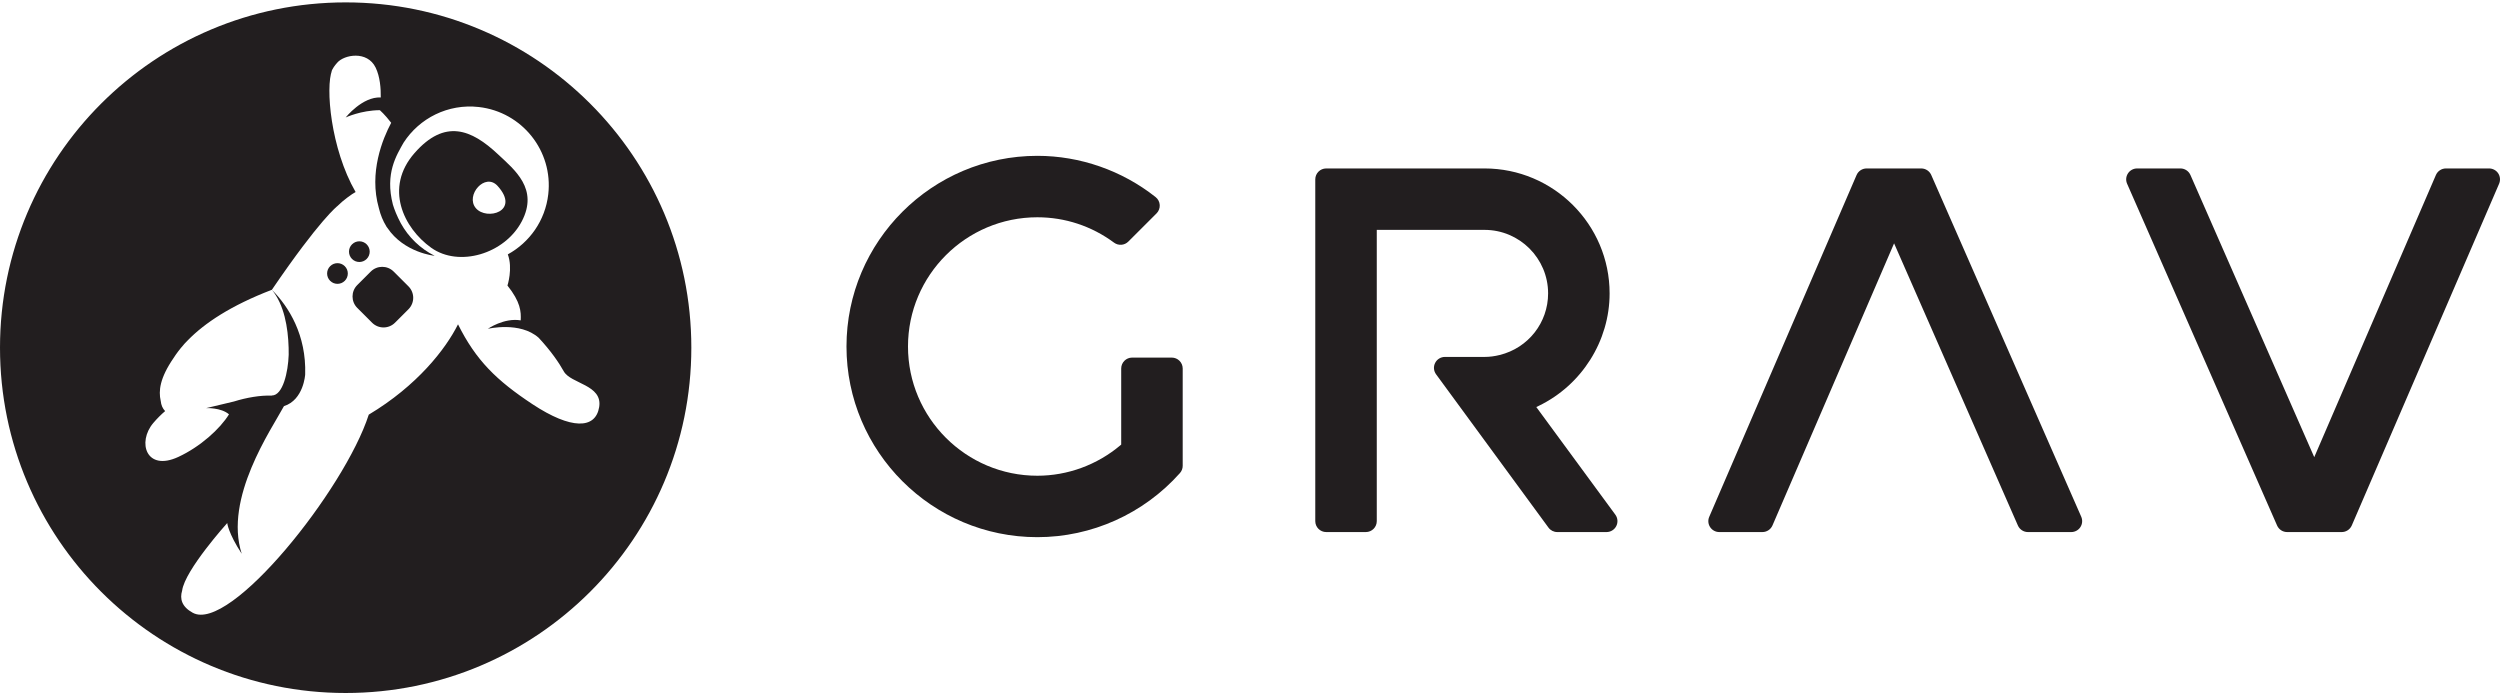
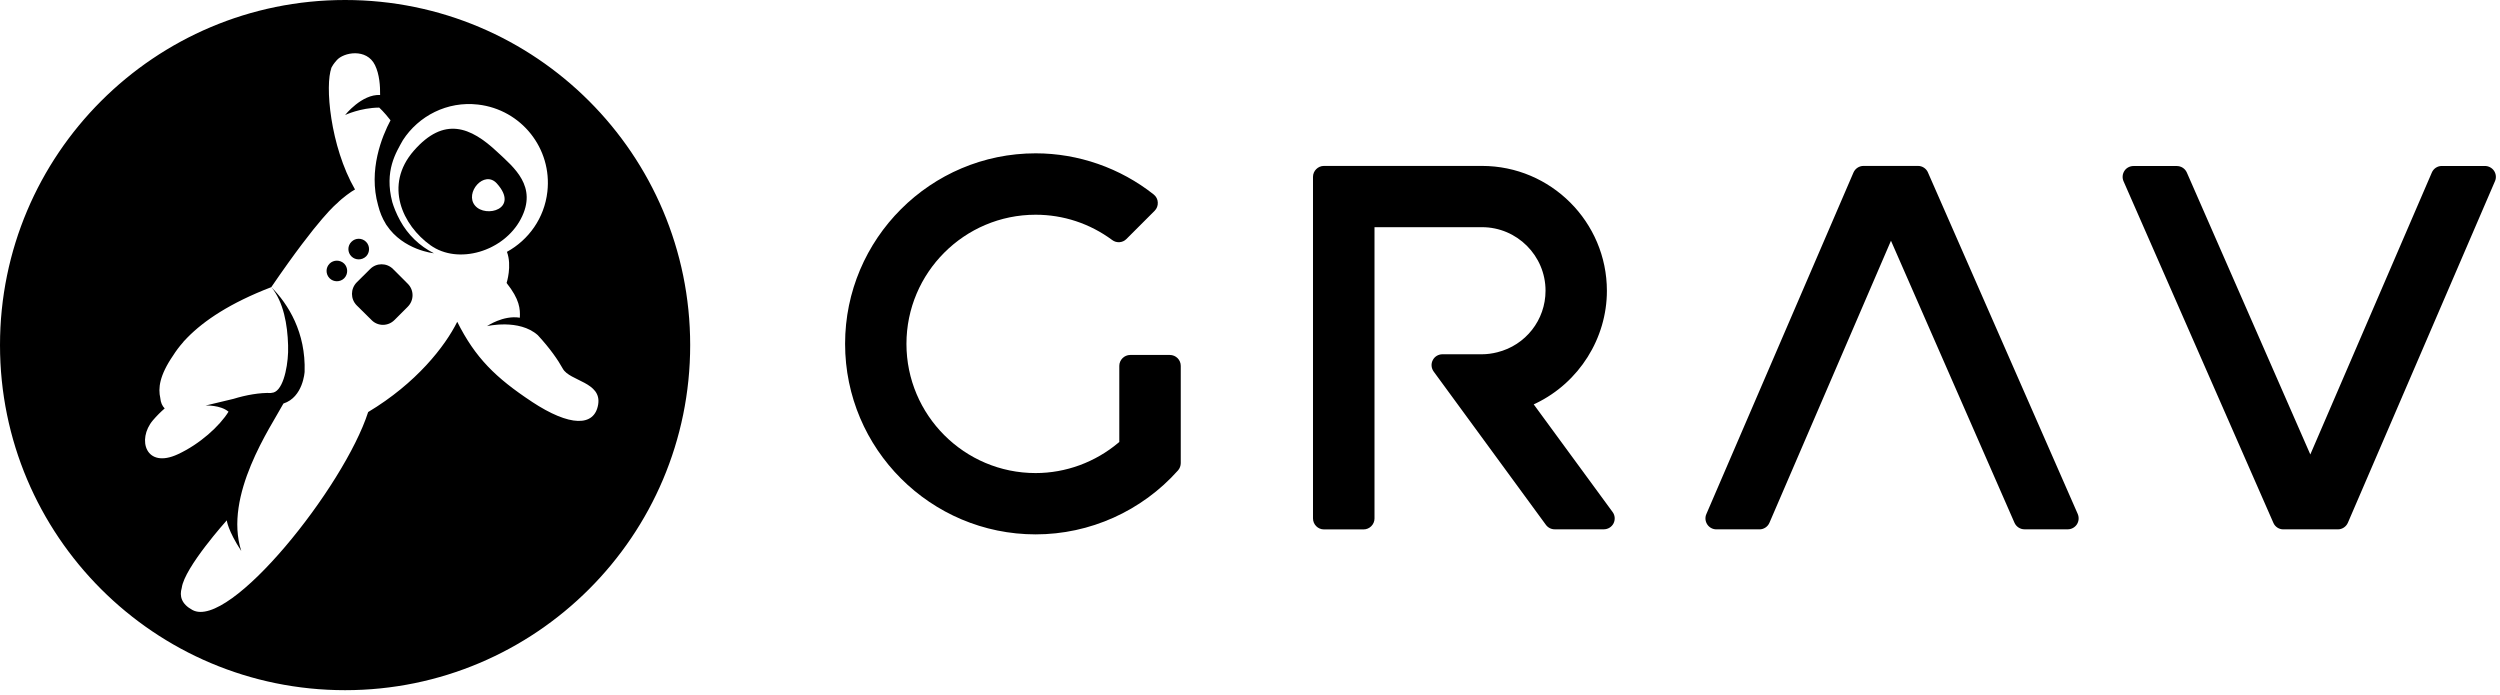
- <svg xmlns="http://www.w3.org/2000/svg" id="Grav-logo.fw-Page%201" viewBox="0 0 671 186" style="background-color:#ffffff00" version="1.1" xml:space="preserve" x="0px" y="0px" width="671px" height="186px">
-   <g id="Layer_1_1">
-     <path d="M 314.503 95.977 L 303.861 95.977 C 302.245 95.977 300.931 97.292 300.931 98.913 L 300.931 119.331 L 300.721 119.506 C 294.458 124.784 286.539 127.686 278.424 127.686 C 259.28 127.686 243.705 112.127 243.705 93.001 C 243.705 73.873 259.28 58.317 278.424 58.317 C 285.868 58.317 292.986 60.67 299.011 65.128 C 300.18 65.993 301.803 65.874 302.833 64.848 L 310.421 57.268 C 311.013 56.68 311.322 55.862 311.274 55.028 C 311.228 54.194 310.826 53.421 310.17 52.901 C 301.154 45.757 289.88 41.825 278.424 41.825 C 250.178 41.825 227.196 64.783 227.196 93.001 C 227.196 121.22 250.178 144.175 278.424 144.175 C 293.009 144.175 306.958 137.907 316.694 126.972 C 317.173 126.436 317.436 125.745 317.436 125.027 L 317.436 98.913 C 317.436 97.292 316.122 95.977 314.503 95.977 Z" fill="#221e1f" />
-     <path d="M 670.521 46.529 C 669.977 45.708 669.054 45.211 668.07 45.211 L 656.489 45.211 C 655.317 45.211 654.259 45.907 653.794 46.981 L 621.143 122.702 L 587.91 46.964 C 587.44 45.901 586.386 45.211 585.226 45.211 L 573.606 45.211 C 572.615 45.211 571.686 45.708 571.148 46.537 C 570.605 47.366 570.514 48.413 570.916 49.321 L 611.172 141.052 C 611.642 142.115 612.696 142.806 613.862 142.806 L 628.521 142.806 C 629.693 142.806 630.752 142.105 631.217 141.035 L 670.765 49.3 C 671.149 48.395 671.06 47.354 670.521 46.529 Z" fill="#221e1f" />
-     <path d="M 518.344 46.964 C 517.874 45.901 516.82 45.211 515.654 45.211 L 501 45.211 C 499.829 45.211 498.77 45.907 498.305 46.981 L 458.757 138.716 C 458.366 139.616 458.456 140.662 459 141.482 C 459.543 142.308 460.462 142.806 461.452 142.806 L 473.032 142.806 C 474.204 142.806 475.263 142.105 475.728 141.035 L 508.373 65.312 L 541.606 141.052 C 542.076 142.115 543.13 142.806 544.29 142.806 L 555.915 142.806 C 556.907 142.806 557.836 142.308 558.373 141.482 C 558.917 140.651 559.002 139.604 558.605 138.694 L 518.344 46.964 Z" fill="#221e1f" />
-     <path d="M 412.341 109.248 L 412.976 108.942 C 424.545 103.359 432.019 91.508 432.019 78.746 C 432.019 60.255 416.956 45.211 398.445 45.211 L 355.952 45.211 C 354.333 45.211 353.019 46.526 353.019 48.144 L 353.019 139.87 C 353.019 141.494 354.333 142.806 355.952 142.806 L 366.592 142.806 C 368.211 142.806 369.526 141.494 369.526 139.87 L 369.526 61.7 L 398.445 61.7 C 407.857 61.7 415.512 69.345 415.512 78.746 C 415.512 86.586 410.183 93.386 402.539 95.275 C 401.163 95.624 399.787 95.799 398.445 95.799 L 387.805 95.799 C 386.7 95.799 385.692 96.421 385.194 97.406 C 384.69 98.39 384.787 99.57 385.443 100.463 L 415.608 141.606 C 416.158 142.359 417.035 142.806 417.97 142.806 L 431.192 142.806 C 432.296 142.806 433.309 142.184 433.807 141.199 C 434.311 140.21 434.209 139.027 433.558 138.139 L 412.341 109.248 Z" fill="#221e1f" />
-     <g>
-       <path d="M 98.413 69.506 C 99.499 68.421 99.499 66.664 98.413 65.58 C 97.327 64.496 95.569 64.496 94.484 65.58 C 93.397 66.664 93.397 68.421 94.484 69.506 C 95.569 70.59 97.327 70.59 98.413 69.506 Z" fill="#221e1f" />
-       <path d="M 88.611 71.446 C 87.525 72.53 87.525 74.287 88.611 75.372 C 89.695 76.456 91.455 76.456 92.541 75.372 C 93.625 74.287 93.625 72.53 92.541 71.446 C 91.455 70.362 89.695 70.362 88.611 71.446 Z" fill="#221e1f" />
-       <path d="M 105.661 72.89 C 103.963 71.193 101.209 71.195 99.512 72.89 L 95.895 76.503 C 94.196 78.201 94.196 80.951 95.895 82.646 L 99.866 86.615 C 101.564 88.312 104.318 88.31 106.016 86.615 L 109.632 83.002 C 111.331 81.304 111.331 78.554 109.632 76.857 L 105.661 72.89 Z" fill="#221e1f" />
-       <path d="M 140.033 59.434 C 144.622 50.704 138.13 45.604 133.668 41.418 C 126.52 34.706 119.391 31.805 111.248 41.098 C 103.111 50.392 108.281 61.171 115.724 66.491 C 123.171 71.811 135.437 68.162 140.033 59.434 ZM 127.703 55.854 C 124.835 52.42 130.196 46.187 133.56 49.909 C 139.755 56.767 130.576 59.287 127.703 55.854 Z" fill="#221e1f" />
-       <path d="M 92.779 0.642 C 41.539 0.642 0 42.136 0 93.318 C 0 144.503 41.539 186 92.779 186 C 144.016 186 185.555 144.503 185.555 93.318 C 185.555 42.136 144.016 0.642 92.779 0.642 ZM 142.949 108.507 C 133.274 102.12 127.746 96.723 122.93 87.047 C 119.637 93.677 111.947 103.535 98.977 111.29 C 92.501 131.413 61.698 169.924 51.729 164.465 C 48.777 162.85 48.216 160.723 48.883 158.529 C 49.598 153.028 60.99 140.385 60.99 140.385 C 60.99 140.385 61.23 143.037 64.875 148.626 C 60.061 133.699 72.828 115.281 76.21 109.011 C 81.524 107.319 81.909 100.502 81.909 100.502 C 82.249 89.966 77.538 82.338 72.972 77.776 C 76.252 81.776 77.314 87.82 77.47 93.355 C 77.47 93.363 77.47 93.374 77.47 93.386 C 77.487 94.011 77.487 94.625 77.484 95.237 C 77.328 99.818 75.941 106.148 72.972 106.148 L 72.981 106.188 C 69.928 106.057 66.16 106.708 62.793 107.76 L 55.35 109.537 C 55.35 109.537 59.319 109.355 61.463 111.205 C 59.076 115.088 53.77 119.907 47.852 122.645 C 39.242 126.634 36.768 118.697 41.139 113.536 C 42.213 112.274 43.297 111.211 44.322 110.34 C 43.662 109.657 43.246 108.744 43.137 107.585 C 43.136 107.579 43.131 107.573 43.13 107.567 C 42.53 104.934 42.861 101.515 46.591 96.081 C 47.328 94.931 48.21 93.752 49.268 92.554 C 49.302 92.513 49.33 92.475 49.364 92.435 C 49.41 92.38 49.461 92.328 49.508 92.274 C 49.534 92.244 49.56 92.215 49.588 92.183 C 49.854 91.881 50.138 91.585 50.44 91.3 C 54.886 86.752 61.907 82.022 72.972 77.776 C 85.876 58.829 90.601 55.275 90.601 55.275 C 92.03 53.816 94.527 52.002 95.445 51.539 C 88.706 39.843 87.345 23.353 89.111 18.91 C 88.968 19.151 88.836 19.396 88.727 19.651 C 89.381 18.13 89.82 17.64 90.5 16.84 C 92.34 14.665 98.578 13.525 100.817 18.132 C 102.01 20.589 102.236 23.77 102.196 26.156 C 97.257 25.899 92.776 31.533 92.776 31.533 C 92.776 31.533 96.867 29.604 101.95 29.57 C 101.95 29.57 103.305 30.747 104.995 32.957 C 102.713 37.238 98.961 46.306 101.678 55.827 C 102.128 57.703 102.809 59.316 103.654 60.688 C 103.686 60.747 103.713 60.806 103.746 60.867 C 103.814 60.956 103.875 61.029 103.938 61.111 C 108.43 67.867 116.664 68.658 116.664 68.658 C 112.788 66.726 109.631 63.649 107.575 59.918 C 106.507 57.923 105.852 56.238 105.45 54.909 C 103.27 46.498 106.48 41.587 108.317 38.295 C 112.545 31.745 120.246 27.78 128.523 28.724 C 140.14 30.048 148.484 40.53 147.156 52.132 C 146.346 59.22 142.114 65.083 136.298 68.273 C 137.697 72.055 136.202 76.639 136.202 76.639 C 139.724 81.065 139.879 83.617 139.758 85.987 C 135.281 85.234 130.932 88.252 130.932 88.252 C 130.932 88.252 139.568 86.193 144.585 90.663 C 147.848 94.169 150.024 97.337 151.321 99.677 C 153.178 103.014 161.803 103.252 160.82 109.254 C 159.838 115.246 153.26 115.303 142.949 108.507 Z" fill="#221e1f" />
-     </g>
-   </g>
+ <svg xmlns="http://www.w3.org/2000/svg" fill-rule="evenodd" viewBox="0 0 504 140" clip-rule="evenodd">
+   <path d="M235.83 71.56h-7.98c-1.2 0-2.2 1-2.2 2.2V89.1l-.15.13c-4.7 3.96-10.64 6.14-16.72 6.14-14.36 0-26.04-11.68-26.04-26.04s11.68-26.04 26.04-26.04c5.58 0 10.92 1.76 15.44 5.1.87.66 2.1.57 2.86-.2l5.7-5.7c.44-.44.67-1.05.63-1.68-.02-.62-.32-1.2-.82-1.6-6.76-5.35-15.2-8.3-23.8-8.3-21.18 0-38.42 17.23-38.42 38.4 0 21.2 17.24 38.42 38.42 38.42 10.93 0 21.4-4.7 28.7-12.9.35-.4.55-.93.55-1.47v-19.6c0-1.22-.98-2.2-2.2-2.2M502.8 34.44c-.4-.6-1.1-.98-1.84-.98h-8.7c-.87 0-1.66.52-2 1.32l-24.5 56.84-24.9-56.85c-.36-.8-1.15-1.3-2.02-1.3h-8.72c-.74 0-1.44.36-1.84.98-.4.62-.48 1.4-.17 2.1l30.2 68.85c.34.8 1.13 1.32 2 1.32h11c.88 0 1.67-.53 2.02-1.33l29.66-68.87c.3-.68.22-1.47-.2-2.1" />
+   <path d="M388.68 34.77c-.35-.8-1.14-1.32-2-1.32h-11c-.88 0-1.67.53-2.02 1.33L344 103.64c-.3.68-.22 1.47.18 2.08.4.62 1.1 1 1.84 1h8.7c.86 0 1.66-.53 2-1.33l24.5-56.86 24.9 56.86c.36.8 1.15 1.32 2.02 1.32h8.72c.74 0 1.44-.38 1.84-1 .4-.62.47-1.4.17-2.1l-30.2-68.85zM309.2 81.52l.47-.22c8.68-4.2 14.28-13.1 14.28-22.67 0-13.88-11.3-25.18-25.17-25.18H266.9c-1.2 0-2.2 1-2.2 2.2v68.86c0 1.23 1 2.22 2.2 2.22h8c1.2 0 2.2-1 2.2-2.2V45.8h21.68c7.05 0 12.8 5.75 12.8 12.8 0 5.9-4 11-9.73 12.42-1.04.26-2.07.4-3.07.4h-7.98c-.83 0-1.6.46-1.96 1.2-.38.73-.3 1.62.2 2.3l22.6 30.87c.42.58 1.08.92 1.78.92h9.9c.84 0 1.6-.47 1.97-1.2.37-.75.3-1.64-.2-2.3l-15.9-21.7zM107.2 80.97c-7.26-4.8-11.4-8.85-15.02-16.1-2.47 4.97-8.24 12.37-17.96 18.2-4.86 15.1-27.96 44-35.43 39.9-2.22-1.2-2.64-2.8-2.15-4.45.54-4.13 9.08-13.62 9.08-13.62s.18 2 2.92 6.18c-3.6-11.2 5.96-25.03 8.5-29.73 3.98-1.27 4.27-6.4 4.27-6.4.26-7.9-3.28-13.63-6.7-17.05 2.46 3 3.25 7.54 3.37 11.7v.02c0 .47 0 .93 0 1.4-.12 3.43-1.16 8.18-3.38 8.18v.03c-2.28-.1-5.1.4-7.63 1.18l-5.6 1.34s2.98-.13 4.6 1.25c-1.8 2.9-5.78 6.53-10.22 8.58-6.45 3-8.3-2.96-5.03-6.84.8-.94 1.62-1.74 2.38-2.4-.5-.5-.8-1.2-.88-2.06 0 0 0 0 0-.02-.46-1.97-.2-4.54 2.6-8.62.54-.86 1.2-1.75 2-2.65.02-.04.04-.07.07-.1.03-.04.07-.08.1-.12.02-.02.04-.04.06-.06.2-.23.42-.45.64-.67 3.34-3.4 8.6-6.96 16.9-10.15C64.4 43.68 67.94 41 67.94 41c1.07-1.1 2.94-2.45 3.63-2.8-5.05-8.77-6.07-21.15-4.75-24.5-.1.2-.2.38-.3.57.5-1.14.83-1.5 1.34-2.1 1.38-1.64 6.06-2.5 7.74.96.9 1.84 1.06 4.23 1.03 6.02-3.7-.2-7.06 4.04-7.06 4.04s3.07-1.46 6.88-1.5c0 0 1 .9 2.28 2.56-1.7 3.2-4.52 10.02-2.5 17.16.35 1.4.86 2.62 1.5 3.65.02.05.04.1.07.14.05.07.1.13.14.2 3.37 5.06 9.54 5.66 9.54 5.66-2.9-1.45-5.27-3.76-6.8-6.56-.82-1.5-1.3-2.77-1.6-3.77-1.64-6.3.77-10 2.14-12.47 3.17-4.9 8.95-7.9 15.15-7.18 8.72 1 14.97 8.86 13.98 17.57-.6 5.32-3.78 9.72-8.15 12.12 1.05 2.84-.07 6.28-.07 6.28 2.64 3.32 2.76 5.23 2.67 7-3.36-.55-6.62 1.7-6.62 1.7s6.48-1.53 10.24 1.82c2.44 2.64 4.08 5 5.05 6.77 1.4 2.5 7.86 2.68 7.12 7.2-.74 4.5-5.68 4.53-13.4-.57M69.56 0C31.15 0 0 31.15 0 69.57c0 38.42 31.15 69.57 69.57 69.57 38.42 0 69.57-31.15 69.57-69.57C139.14 31.15 108 0 69.57 0M73.8 51.7c.8-.82.8-2.14 0-2.95-.82-.82-2.14-.82-2.95 0-.82.8-.82 2.13 0 2.94.8.8 2.13.8 2.95 0M66.45 53.15c-.82.8-.82 2.13 0 2.95.8.8 2.13.8 2.94 0 .8-.82.8-2.14 0-2.95-.82-.8-2.14-.8-2.95 0" />
+   <path d="M79.23 54.23c-1.27-1.27-3.34-1.27-4.6 0l-2.72 2.7c-1.27 1.3-1.27 3.35 0 4.63l3 2.97c1.26 1.28 3.32 1.28 4.6 0l2.7-2.7c1.28-1.28 1.28-3.35 0-4.62l-2.97-2.97zM95.76 41.44c-2.15-2.57 1.87-7.25 4.4-4.46 4.64 5.15-2.25 7.04-4.4 4.46m9.24 2.7c3.45-6.56-1.42-10.4-4.77-13.53-5.36-5.03-10.7-7.2-16.8-.23-6.1 6.98-2.24 15.07 3.35 19.06 5.58 4 14.78 1.25 18.22-5.3" />
</svg>
